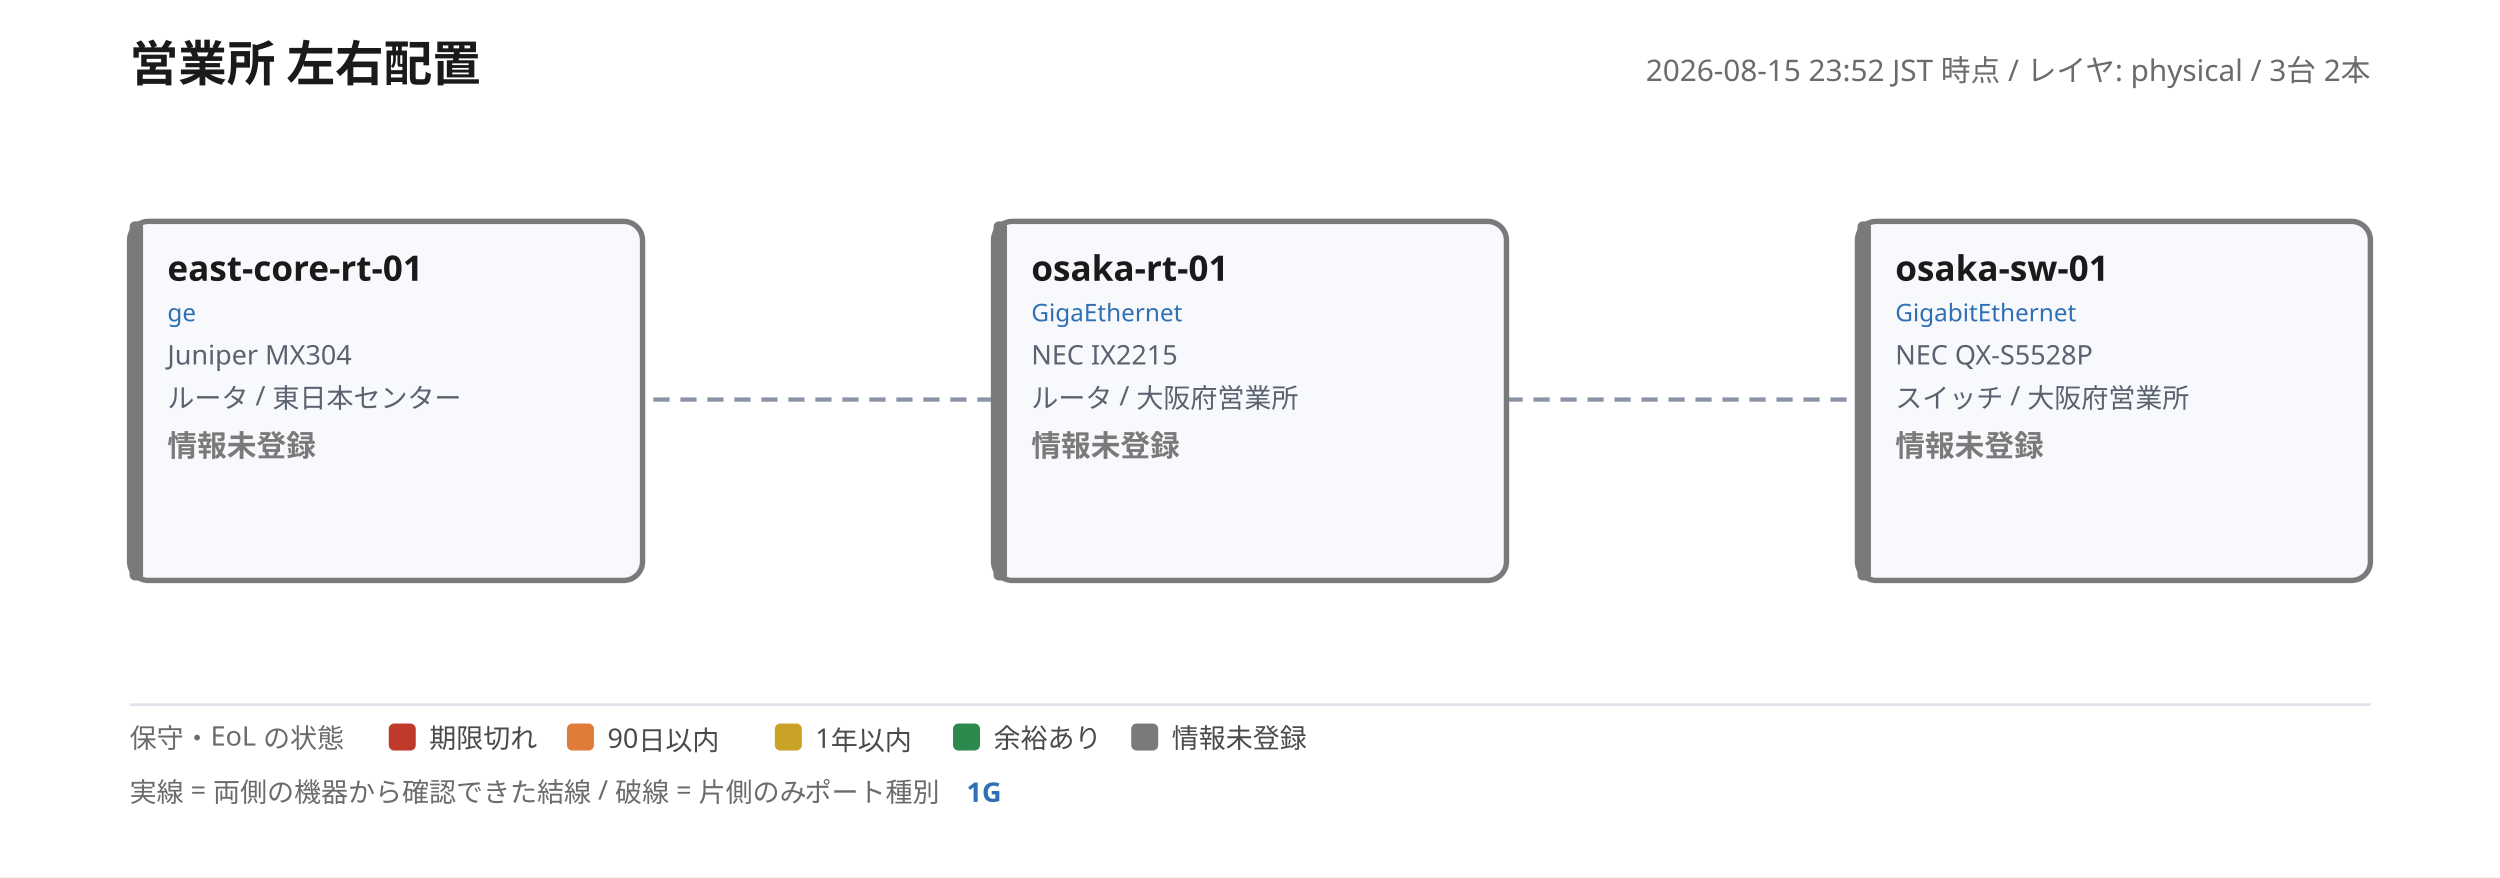
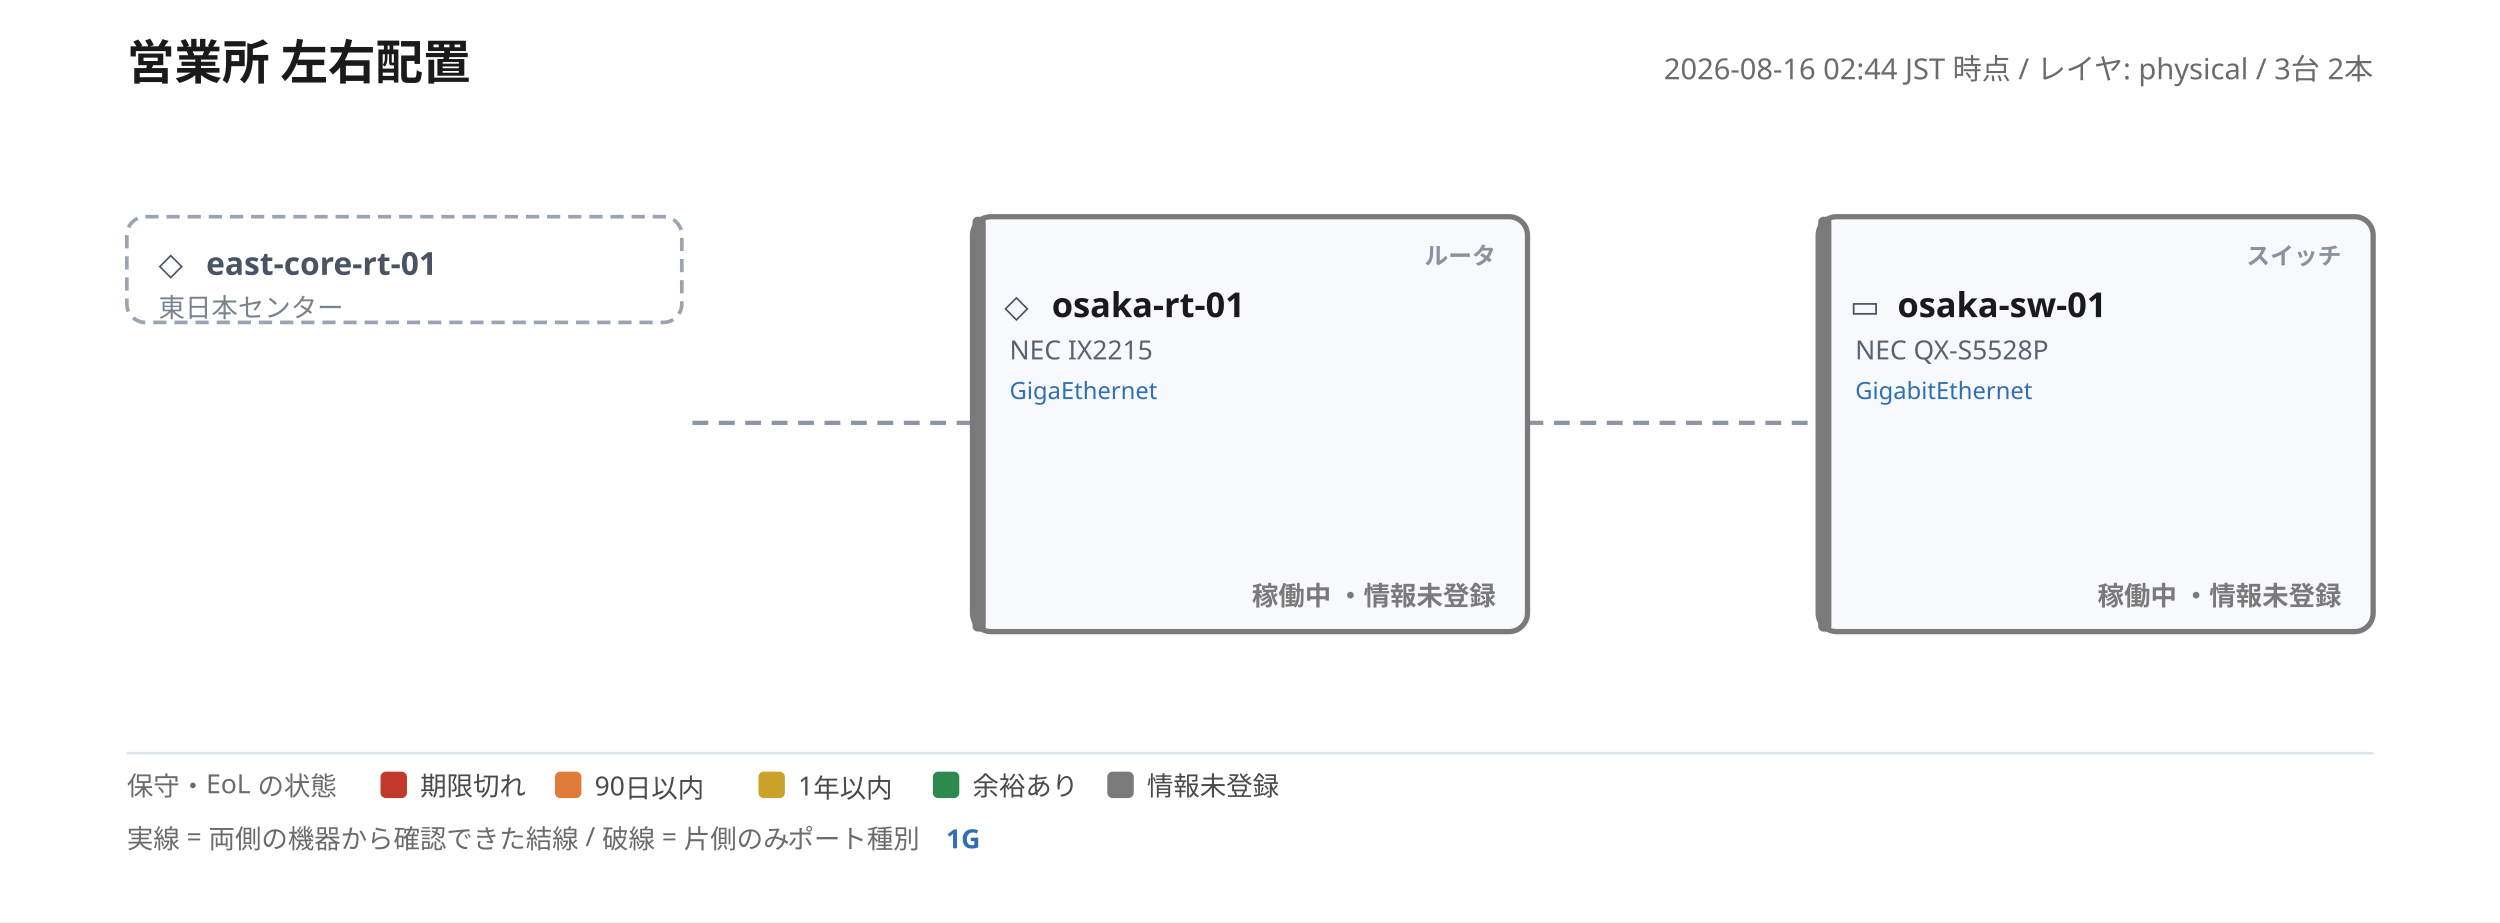
- <svg xmlns="http://www.w3.org/2000/svg" width="926" height="325" viewBox="0 0 926 325" font-family="'Yu Gothic', 'Hiragino Kaku Gothic ProN', Meiryo, 'Noto Sans JP', sans-serif">
+ <svg xmlns="http://www.w3.org/2000/svg" width="946" height="349" viewBox="0 0 946 349" font-family="'Yu Gothic', 'Hiragino Kaku Gothic ProN', Meiryo, 'Noto Sans JP', sans-serif">
  <rect width="100%" height="100%" fill="#ffffff" />
  <text x="48" y="30" font-size="18" font-weight="700" fill="#1a1a1a">営業所 左右配置</text>
-   <text x="878" y="30" font-size="11" fill="#6b6b6b" text-anchor="end">2026-08-15 23:52 JST 時点 / レイヤ: physical / 3台 2本</text>
-   <polyline points="368,148 238,148" fill="none" stroke="#8a94a6" stroke-width="1.6" stroke-dasharray="6 4" />
-   <text class="port-label" x="358.0" y="138.5" font-size="10" fill="#2f6fb5" text-anchor="end" paint-order="stroke" stroke="#ffffff" stroke-width="3" />
-   <text class="port-label" x="248.0" y="152.5" font-size="10" fill="#2f6fb5" text-anchor="start" paint-order="stroke" stroke="#ffffff" stroke-width="3" />
-   <polyline points="558,148 688,148" fill="none" stroke="#8a94a6" stroke-width="1.6" stroke-dasharray="6 4" />
-   <text class="port-label" x="568.0" y="152.5" font-size="10" fill="#2f6fb5" text-anchor="start" paint-order="stroke" stroke="#ffffff" stroke-width="3" />
-   <text class="port-label" x="678.0" y="138.5" font-size="10" fill="#2f6fb5" text-anchor="end" paint-order="stroke" stroke="#ffffff" stroke-width="3" />
+   <text x="898" y="30" font-size="11" fill="#6b6b6b" text-anchor="end">2026-08-16 02:44 JST 時点 / レイヤ: physical / 3台 2本</text>
+   <polyline points="368,160 258,160" fill="none" stroke="#8a94a6" stroke-width="1.6" stroke-dasharray="6 4" />
+   <text class="port-label" x="358.0" y="150.5" font-size="10" fill="#2f6fb5" text-anchor="end" paint-order="stroke" stroke="#ffffff" stroke-width="3" />
+   <text class="port-label" x="268.0" y="164.5" font-size="10" fill="#2f6fb5" text-anchor="start" paint-order="stroke" stroke="#ffffff" stroke-width="3" />
+   <polyline points="578,160 688,160" fill="none" stroke="#8a94a6" stroke-width="1.6" stroke-dasharray="6 4" />
+   <text class="port-label" x="588.0" y="164.5" font-size="10" fill="#2f6fb5" text-anchor="start" paint-order="stroke" stroke="#ffffff" stroke-width="3" />
+   <text class="port-label" x="678.0" y="150.5" font-size="10" fill="#2f6fb5" text-anchor="end" paint-order="stroke" stroke="#ffffff" stroke-width="3" />
  <g>
-     <rect x="48" y="82" width="190" height="133" rx="7" fill="#f7f9fc" stroke="#7a7a7a" stroke-width="2" />
-     <rect x="48" y="82" width="5" height="133" rx="2" fill="#7a7a7a" />
-     <text x="62" y="104" font-size="13" font-weight="700" fill="#1a1a1a">east-core-rt-01</text>
-     <text x="62" y="119" font-size="9">
-       <tspan fill="#2f6fb5">ge</tspan>
-     </text>
-     <text x="62" y="135" font-size="10" fill="#5a6270">Juniper MX304</text>
-     <text x="62" y="151" font-size="10" fill="#5a6270">ルータ / 東日本センター</text>
-     <text x="62" y="169" font-size="11" font-weight="600" fill="#7a7a7a">情報未登録</text>
+     <rect x="48" y="82" width="210" height="40" rx="7" fill="none" stroke="#9aa4b2" stroke-width="1.4" stroke-dasharray="5 3" />
+     <text x="60" y="104" font-size="12" fill="#4a5364">◇</text>
+     <text x="78" y="104" font-size="12" font-weight="700" fill="#4a5364">east-core-rt-01</text>
+     <text x="60" y="120" font-size="10" fill="#7a828f">東日本センター</text>
  </g>
  <g>
-     <rect x="368" y="82" width="190" height="133" rx="7" fill="#f7f9fc" stroke="#7a7a7a" stroke-width="2" />
-     <rect x="368" y="82" width="5" height="133" rx="2" fill="#7a7a7a" />
-     <text x="382" y="104" font-size="13" font-weight="700" fill="#1a1a1a">osaka-rt-01</text>
-     <text x="382" y="119" font-size="9">
+     <rect x="368" y="82" width="210" height="157" rx="7" fill="#f7f9fc" stroke="#7a7a7a" stroke-width="2" />
+     <rect x="368" y="82" width="5" height="157" rx="2" fill="#7a7a7a" />
+     <text x="566" y="100" font-size="9" font-weight="700" fill="#8a929e" text-anchor="end">ルータ</text>
+     <text x="380" y="120" font-size="12" fill="#4a5364">◇</text>
+     <text x="398" y="120" font-size="13" font-weight="700" fill="#1a1a1a">osaka-rt-01</text>
+     <text x="382" y="136" font-size="10" fill="#5a6270">NEC IX2215</text>
+     <text x="382" y="151" font-size="9">
      <tspan fill="#2f6fb5">GigaEthernet</tspan>
    </text>
-     <text x="382" y="135" font-size="10" fill="#5a6270">NEC IX2215</text>
-     <text x="382" y="151" font-size="10" fill="#5a6270">ルータ / 大阪府営業所</text>
-     <text x="382" y="169" font-size="11" font-weight="600" fill="#7a7a7a">情報未登録</text>
+     <text x="566" y="229" font-size="10" font-weight="600" fill="#7a7a7a" text-anchor="end">稼働中 ・情報未登録</text>
  </g>
  <g>
-     <rect x="688" y="82" width="190" height="133" rx="7" fill="#f7f9fc" stroke="#7a7a7a" stroke-width="2" />
-     <rect x="688" y="82" width="5" height="133" rx="2" fill="#7a7a7a" />
-     <text x="702" y="104" font-size="13" font-weight="700" fill="#1a1a1a">osaka-sw-01</text>
-     <text x="702" y="119" font-size="9">
+     <rect x="688" y="82" width="210" height="157" rx="7" fill="#f7f9fc" stroke="#7a7a7a" stroke-width="2" />
+     <rect x="688" y="82" width="5" height="157" rx="2" fill="#7a7a7a" />
+     <text x="886" y="100" font-size="9" font-weight="700" fill="#8a929e" text-anchor="end">スイッチ</text>
+     <text x="700" y="120" font-size="12" fill="#4a5364">▭</text>
+     <text x="718" y="120" font-size="13" font-weight="700" fill="#1a1a1a">osaka-sw-01</text>
+     <text x="702" y="136" font-size="10" fill="#5a6270">NEC QX-S5528P</text>
+     <text x="702" y="151" font-size="9">
      <tspan fill="#2f6fb5">GigabitEthernet</tspan>
    </text>
-     <text x="702" y="135" font-size="10" fill="#5a6270">NEC QX-S5528P</text>
-     <text x="702" y="151" font-size="10" fill="#5a6270">スイッチ / 大阪府営業所</text>
-     <text x="702" y="169" font-size="11" font-weight="600" fill="#7a7a7a">情報未登録</text>
+     <text x="886" y="229" font-size="10" font-weight="600" fill="#7a7a7a" text-anchor="end">稼働中 ・情報未登録</text>
  </g>
-   <line x1="48" y1="261" x2="878" y2="261" stroke="#dfe3ea" stroke-width="1" />
-   <text x="48" y="277" font-size="10" fill="#6b6b6b">保守・EoL の状態</text>
-   <rect x="144" y="268" width="10" height="10" rx="2" fill="#c0392b" />
-   <text x="159" y="277" font-size="10" fill="#4a4a4a">期限切れ</text>
-   <rect x="210" y="268" width="10" height="10" rx="2" fill="#e07b39" />
-   <text x="225" y="277" font-size="10" fill="#4a4a4a">90日以内</text>
-   <rect x="287" y="268" width="10" height="10" rx="2" fill="#c9a227" />
-   <text x="302" y="277" font-size="10" fill="#4a4a4a">1年以内</text>
-   <rect x="353" y="268" width="10" height="10" rx="2" fill="#2d8a4e" />
-   <text x="368" y="277" font-size="10" fill="#4a4a4a">余裕あり</text>
-   <rect x="419" y="268" width="10" height="10" rx="2" fill="#7a7a7a" />
-   <text x="434" y="277" font-size="10" fill="#4a4a4a">情報未登録</text>
-   <text x="48" y="297" font-size="10" fill="#6b6b6b">実線 = 両側の機器から確認できた結線 / 破線 = 片側のみ</text>
-   <text x="298" y="297" font-size="10" fill="#6b6b6b">ポート種別</text>
-   <text x="358" y="297" font-size="10" fill="#2f6fb5" font-weight="700">1G</text>
+   <line x1="48" y1="285" x2="898" y2="285" stroke="#dfe3ea" stroke-width="1" />
+   <text x="48" y="301" font-size="10" fill="#6b6b6b">保守・EoL の状態</text>
+   <rect x="144" y="292" width="10" height="10" rx="2" fill="#c0392b" />
+   <text x="159" y="301" font-size="10" fill="#4a4a4a">期限切れ</text>
+   <rect x="210" y="292" width="10" height="10" rx="2" fill="#e07b39" />
+   <text x="225" y="301" font-size="10" fill="#4a4a4a">90日以内</text>
+   <rect x="287" y="292" width="10" height="10" rx="2" fill="#c9a227" />
+   <text x="302" y="301" font-size="10" fill="#4a4a4a">1年以内</text>
+   <rect x="353" y="292" width="10" height="10" rx="2" fill="#2d8a4e" />
+   <text x="368" y="301" font-size="10" fill="#4a4a4a">余裕あり</text>
+   <rect x="419" y="292" width="10" height="10" rx="2" fill="#7a7a7a" />
+   <text x="434" y="301" font-size="10" fill="#4a4a4a">情報未登録</text>
+   <text x="48" y="321" font-size="10" fill="#6b6b6b">実線 = 両側の機器から確認できた結線 / 破線 = 片側のみ</text>
+   <text x="298" y="321" font-size="10" fill="#6b6b6b">ポート種別</text>
+   <text x="358" y="321" font-size="10" fill="#2f6fb5" font-weight="700">1G</text>
</svg>
